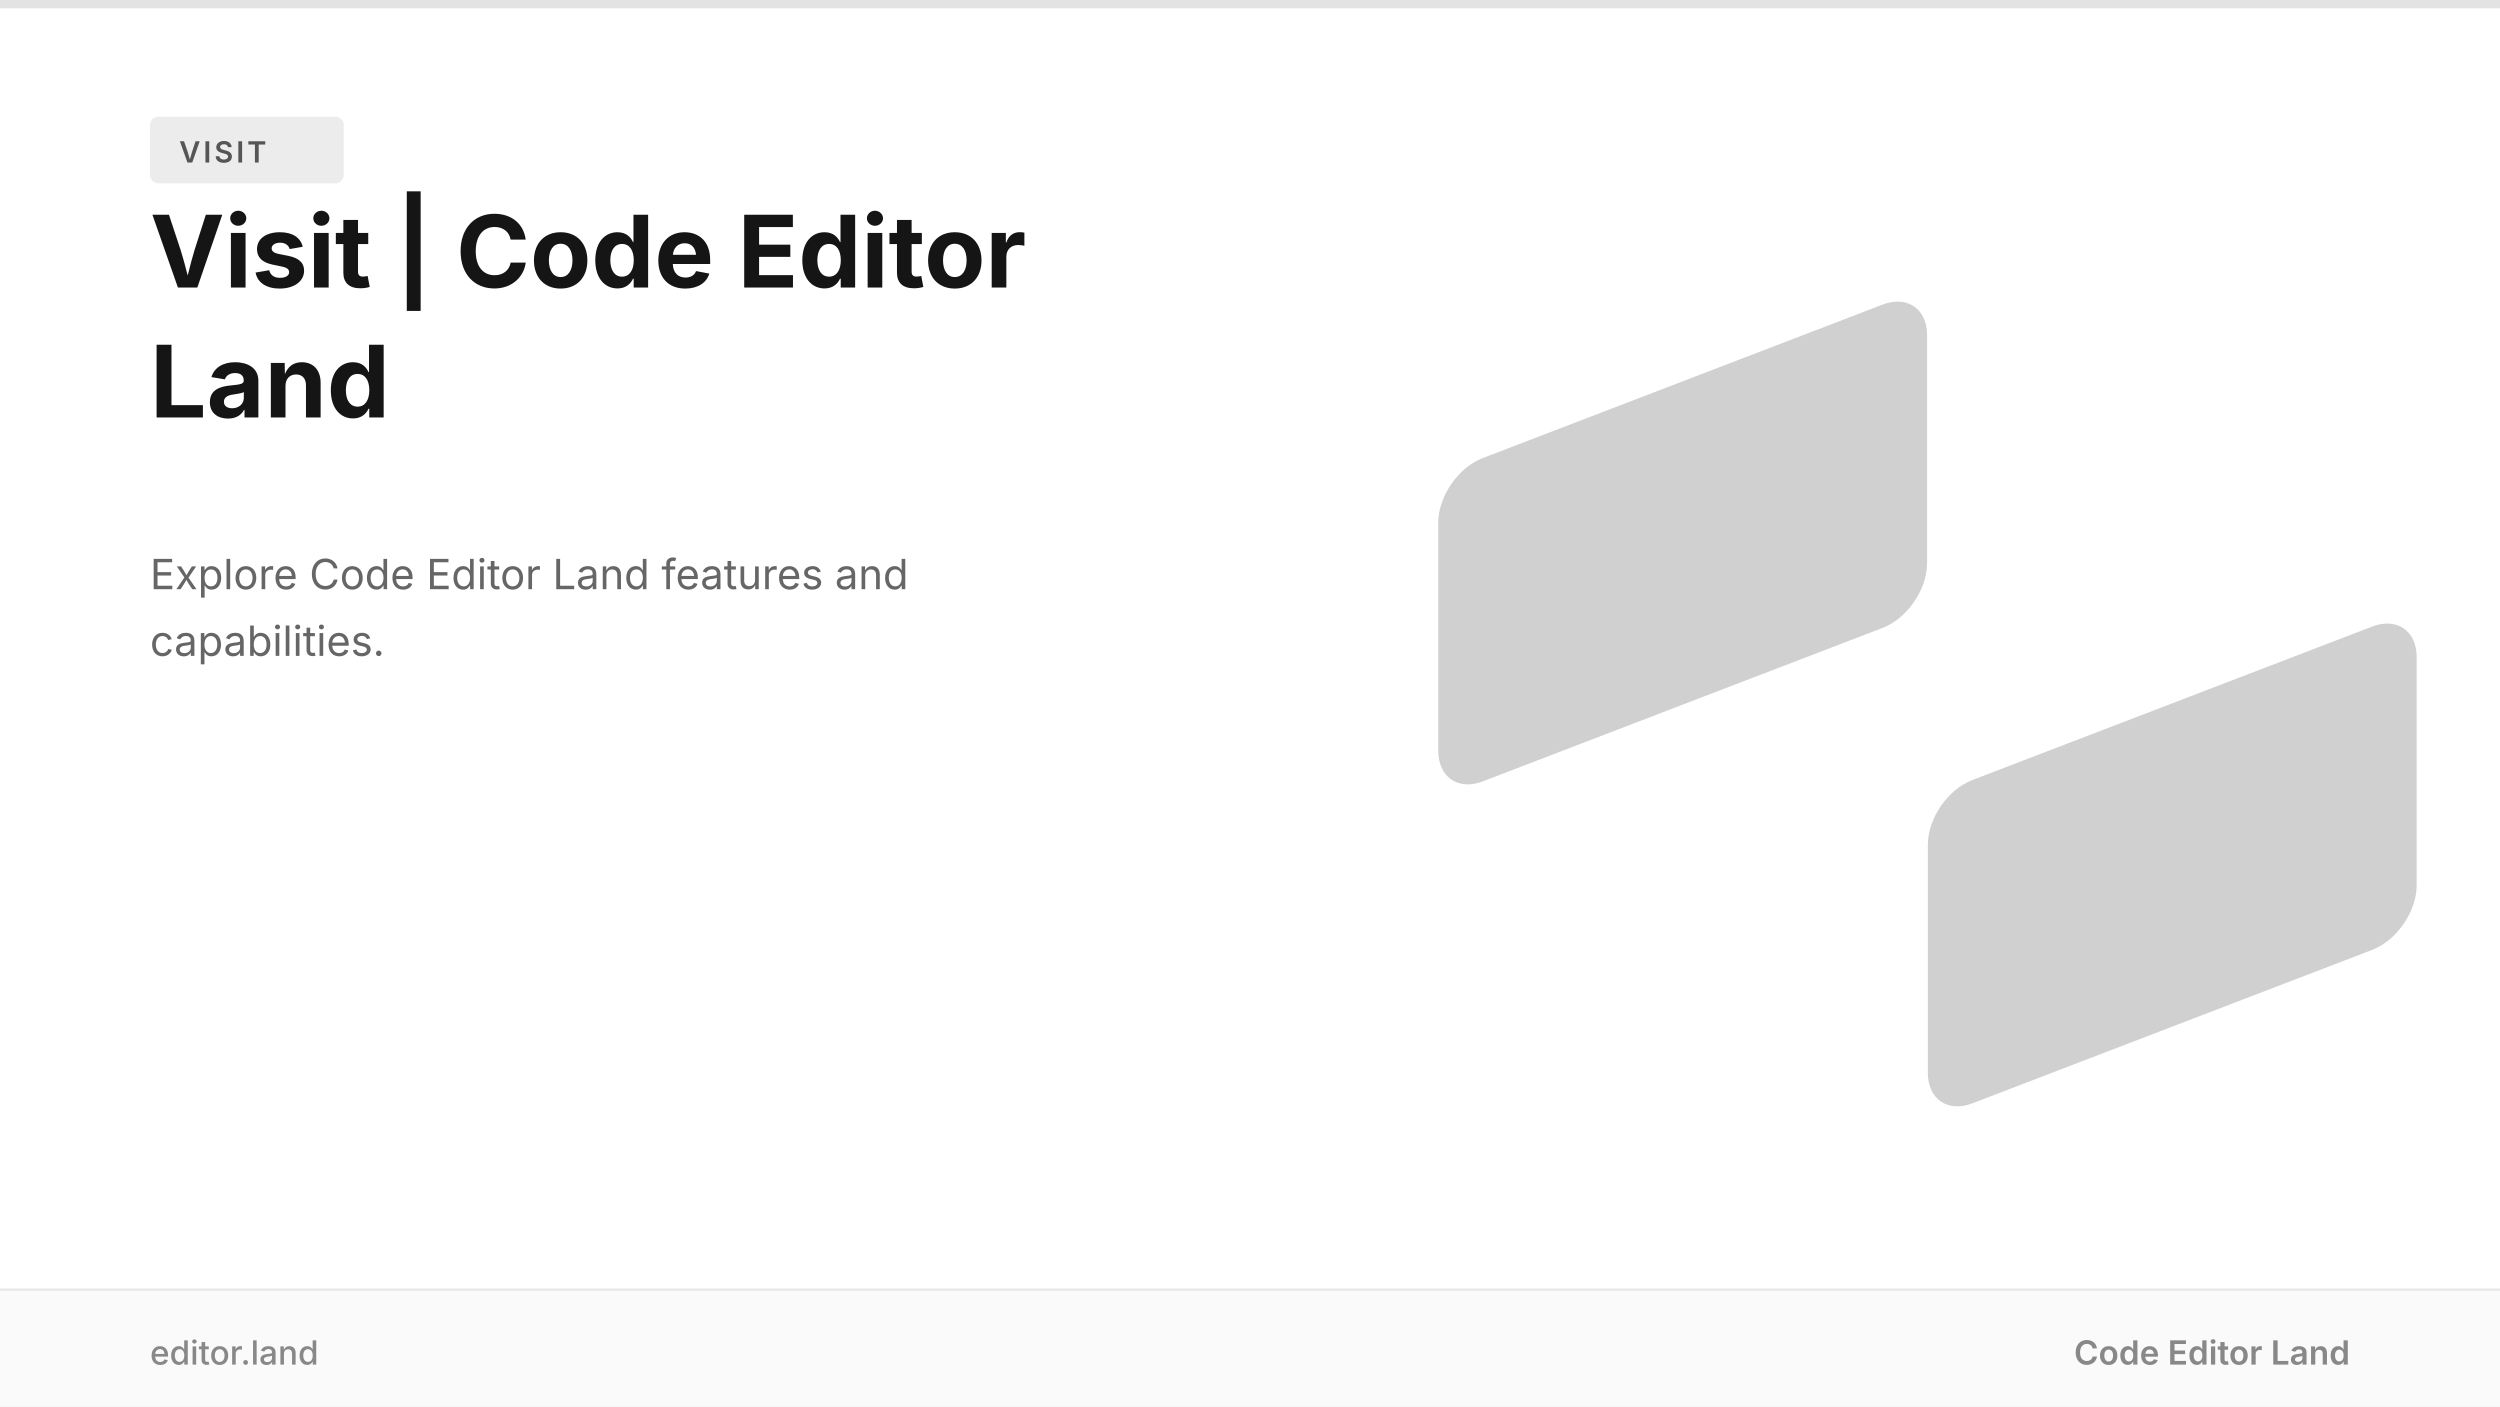
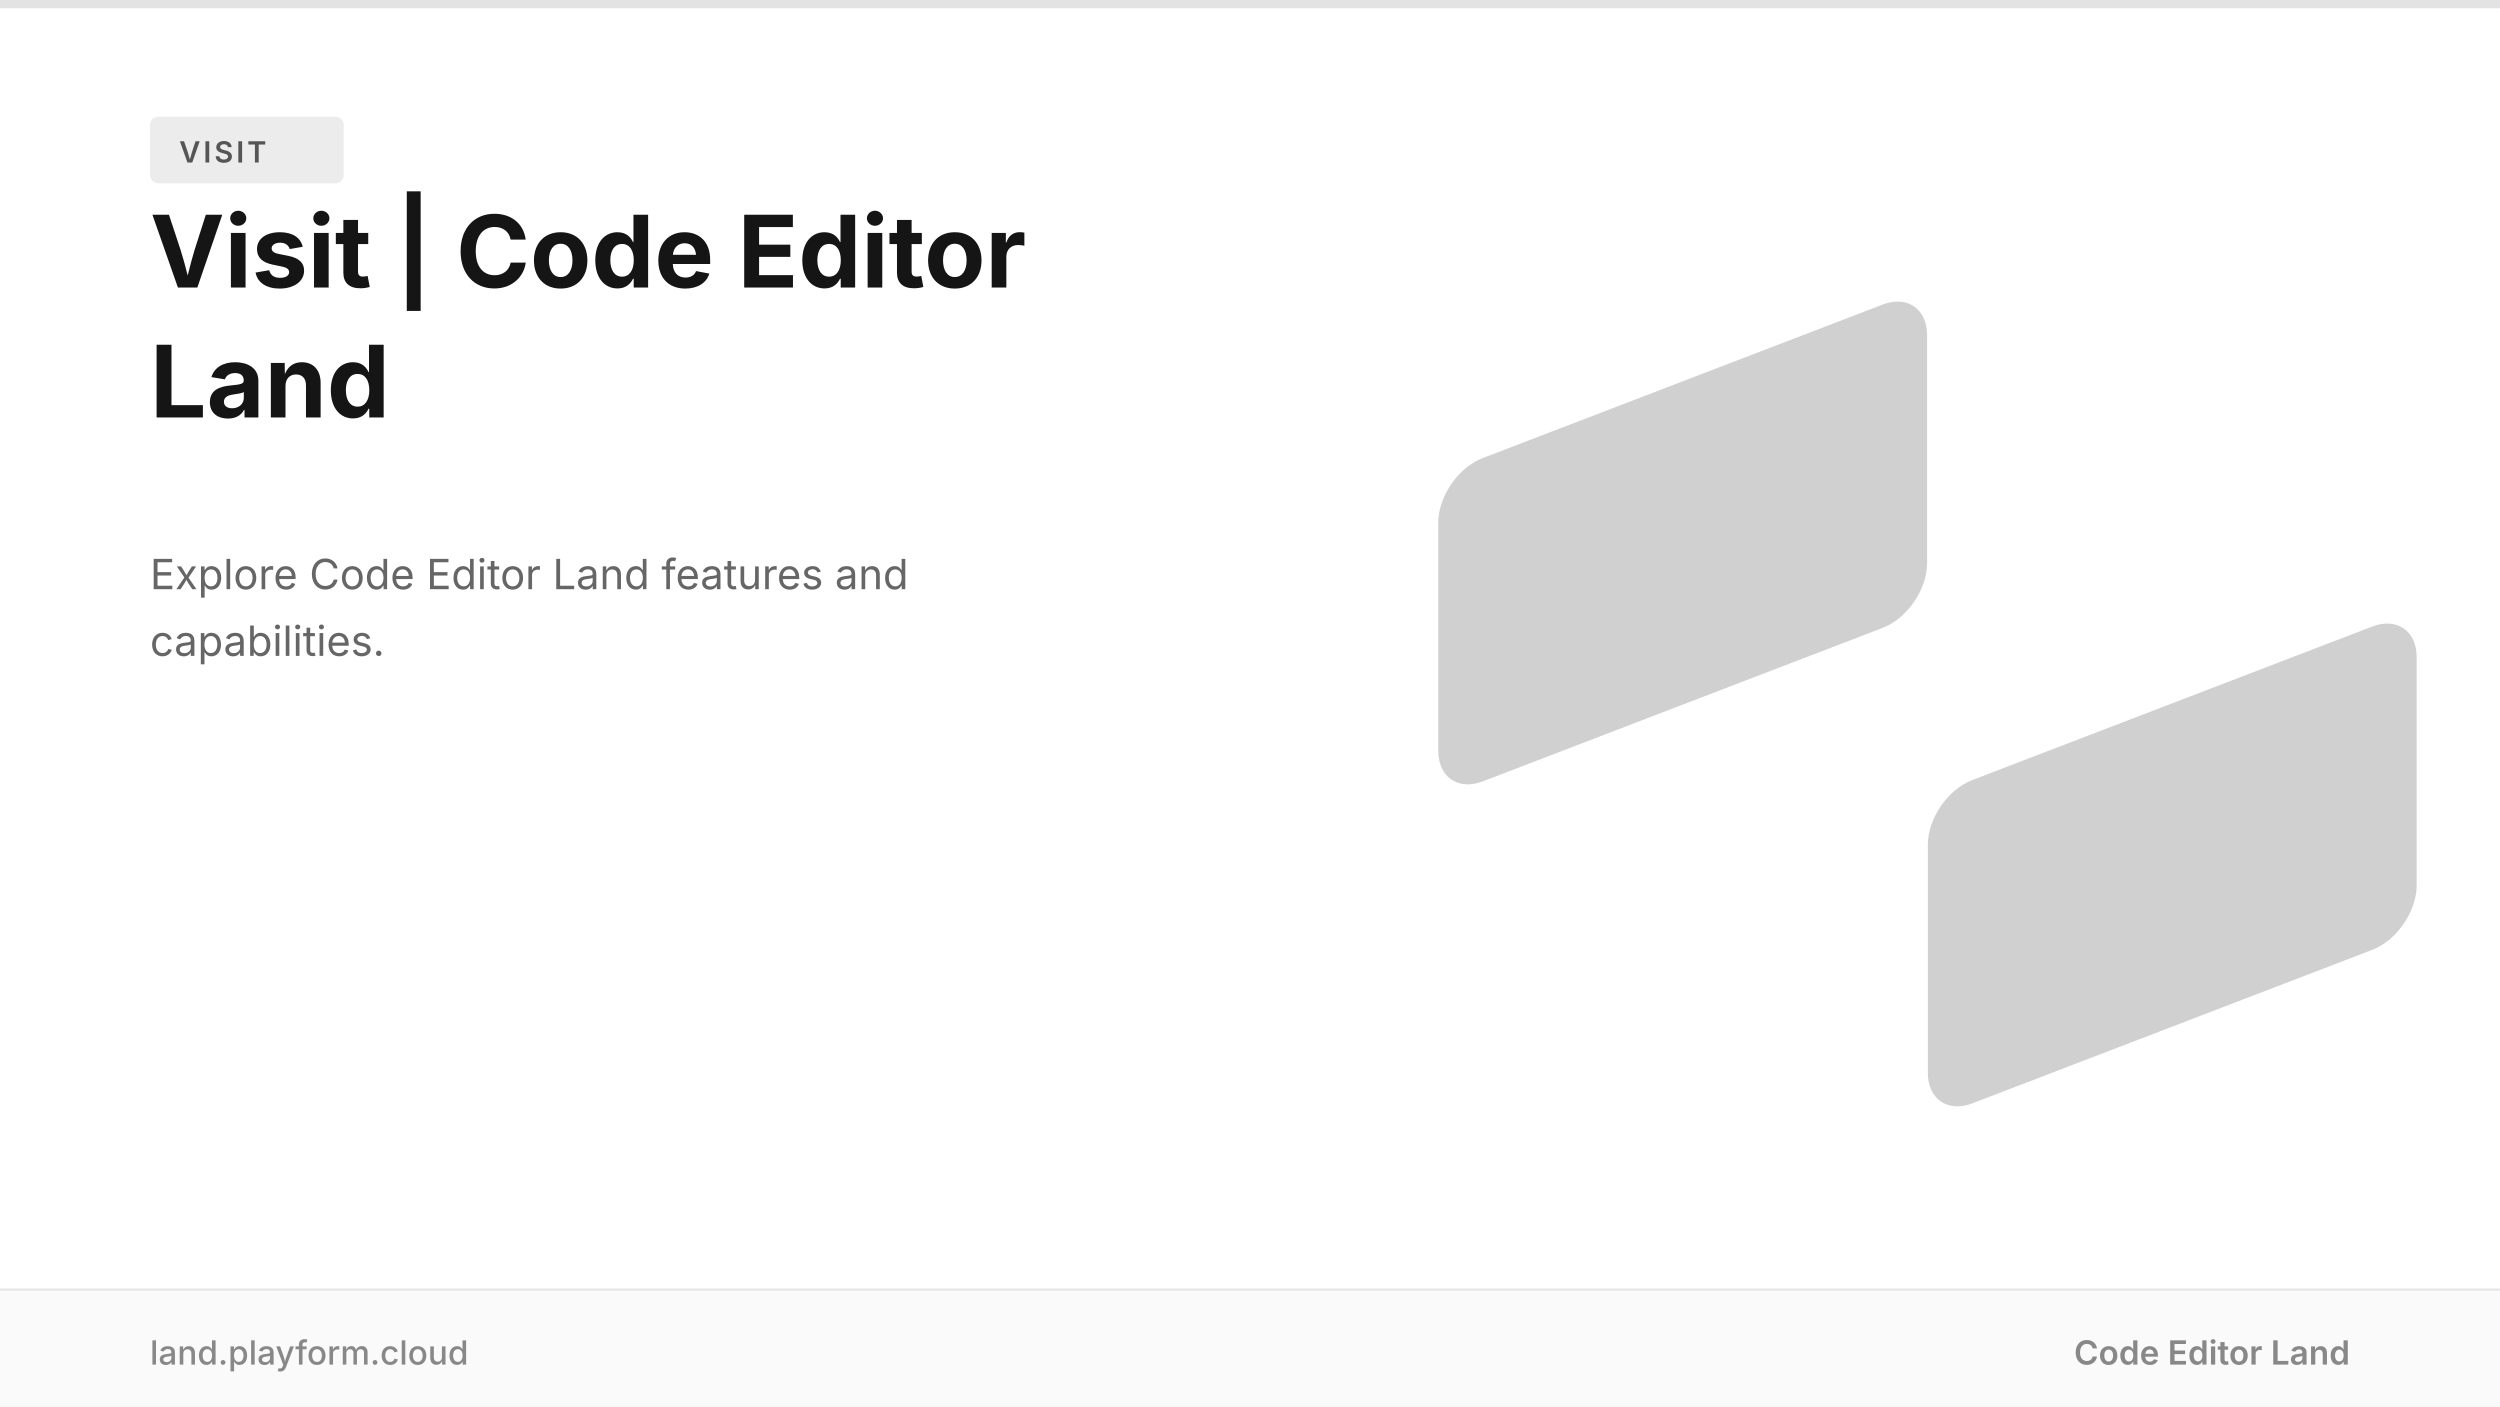
<svg xmlns="http://www.w3.org/2000/svg" width="1200" height="675" viewBox="0 0 1200 675">
  <path fill="#fff" d="M0 0h1200v675H0z" />
  <path fill="#151515" fill-opacity=".12" d="M0 0h1200v4H0z" />
  <rect width="1005.28" height="620.771" fill="#151515" fill-opacity=".2" rx="91.389" transform="matrix(-.2334 .08959 0 .25 925 138)" />
  <rect width="1005.28" height="620.771" fill="#151515" fill-opacity=".2" rx="91.389" transform="matrix(-.2334 .08959 0 .25 1160 292.55)" />
  <rect width="93" height="32" x="72" y="56" fill="#151515" fill-opacity=".08" rx="4" />
  <text x="86" y="78" fill="#555" font-family="system-ui, -apple-system, 'Segoe UI', sans-serif" font-size="14" font-weight="600" letter-spacing=".1em">VISIT</text>
  <text x="72" y="138" fill="#151515" font-family="system-ui, -apple-system, 'Segoe UI', sans-serif" font-size="48" font-weight="700">Visit | Code Editor</text>
  <text x="72" y="200.4" fill="#151515" font-family="system-ui, -apple-system, 'Segoe UI', sans-serif" font-size="48" font-weight="700">Land</text>
  <text x="72" y="282.8" fill="#666" font-family="system-ui, -apple-system, 'Segoe UI', sans-serif" font-size="20" font-weight="400">Explore Code Editor Land features and</text>
  <text x="72" y="314.8" fill="#666" font-family="system-ui, -apple-system, 'Segoe UI', sans-serif" font-size="20" font-weight="400">capabilities.</text>
  <path fill="#fafafa" d="M0 619h1200v56H0z" />
  <path stroke="#e5e5e5" d="M0 619h1200" />
-   <text x="72" y="655" fill="#888" font-family="system-ui, -apple-system, 'Segoe UI', sans-serif" font-size="16" font-weight="500">editor.land</text>
+   <text x="72" y="655" fill="#888" font-family="system-ui, -apple-system, 'Segoe UI', sans-serif" font-size="16" font-weight="500">land.playform.cloud</text>
  <text x="1128" y="655" fill="#888" font-family="system-ui, -apple-system, 'Segoe UI', sans-serif" font-size="16" font-weight="600" text-anchor="end">Code Editor Land</text>
</svg>
